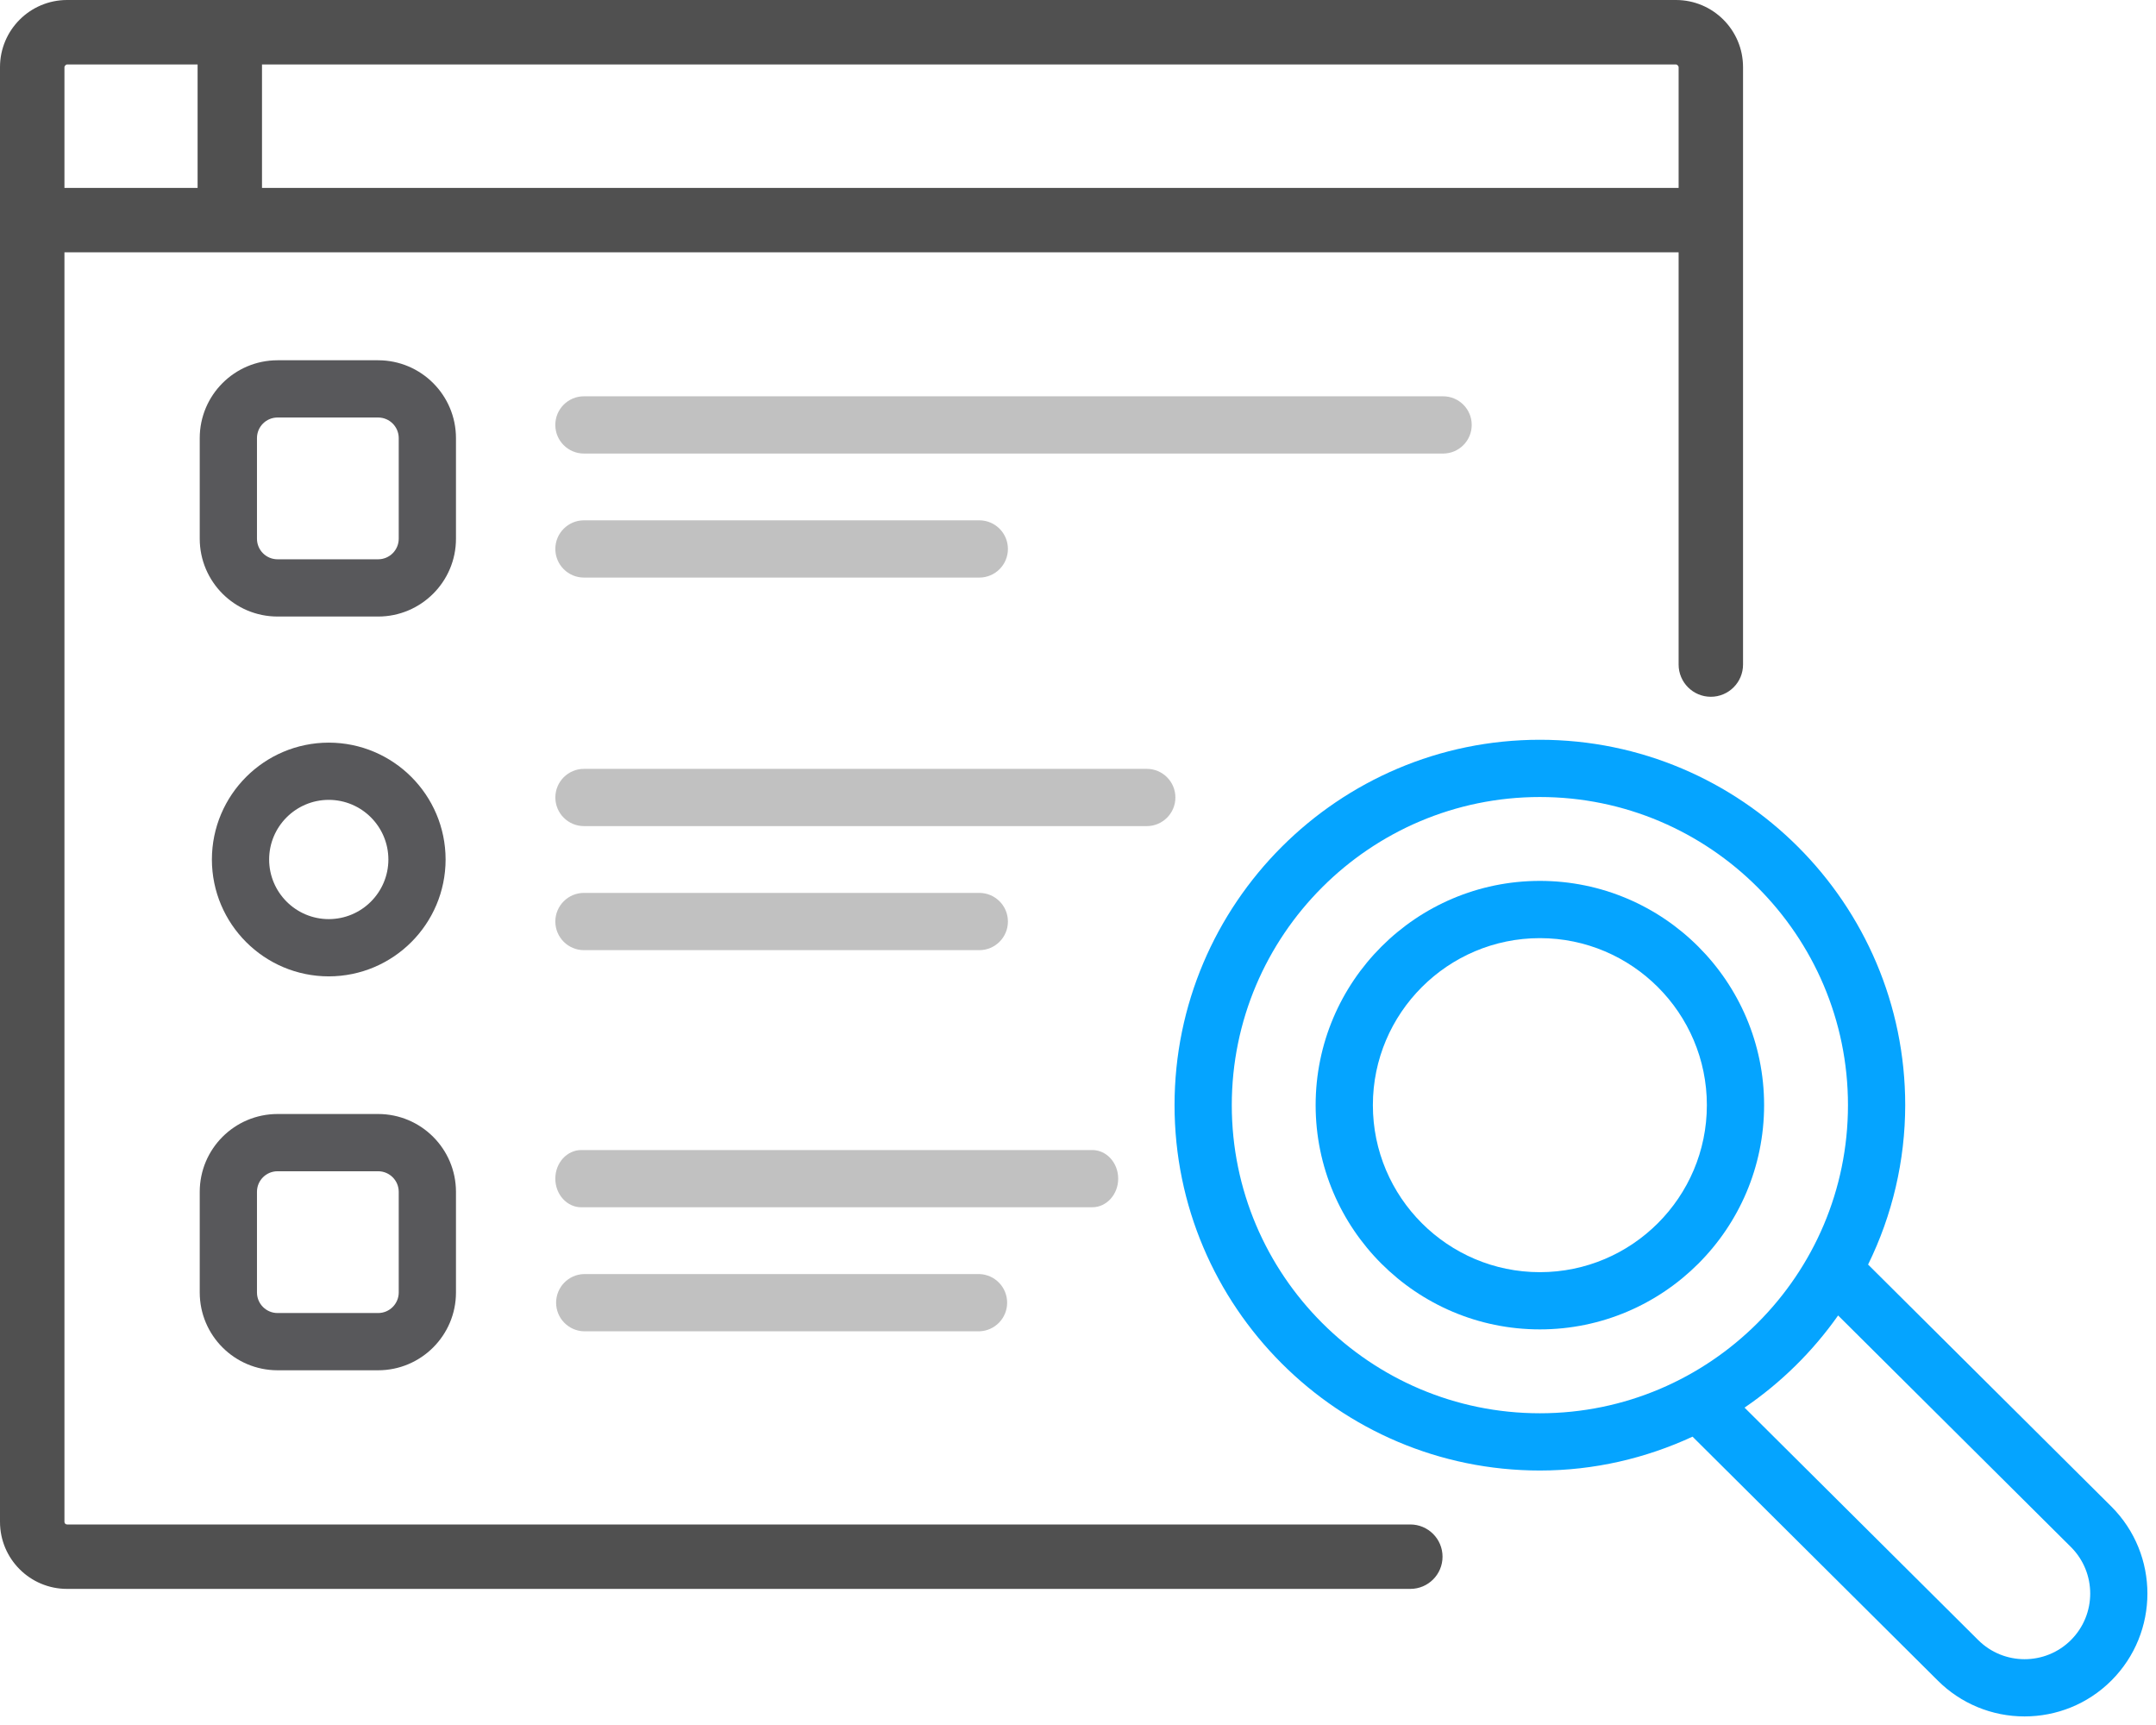
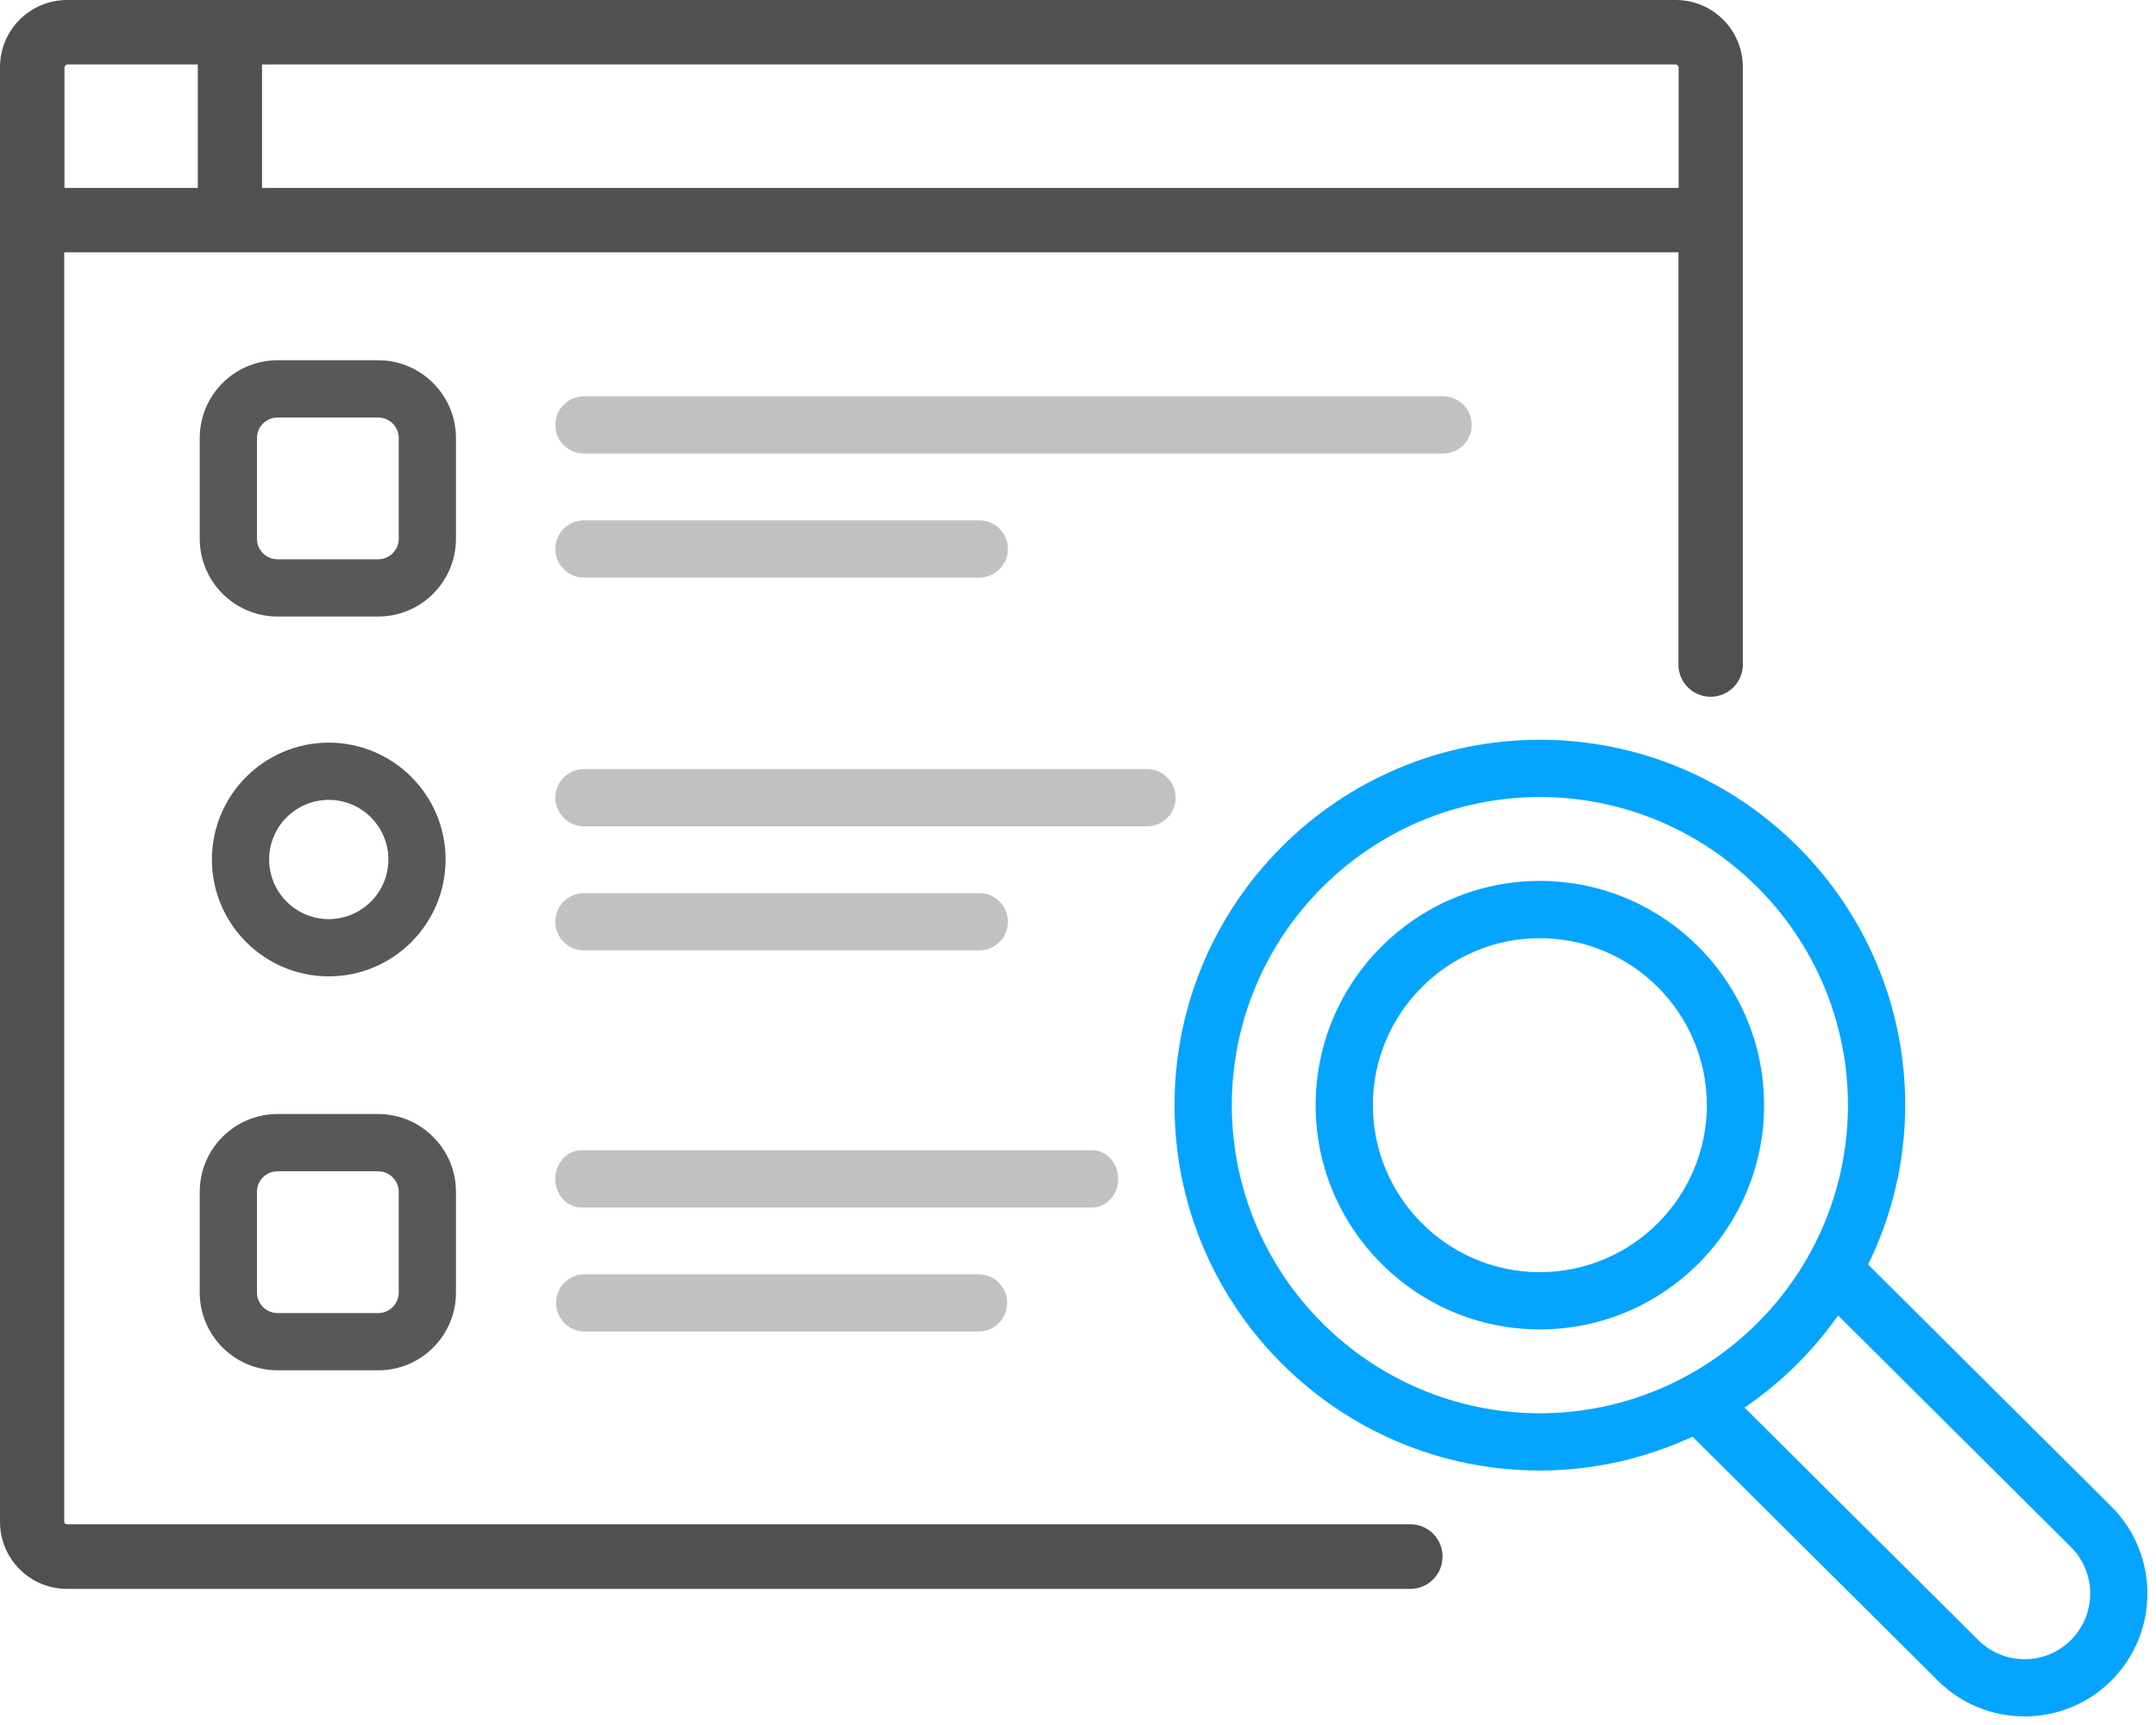
- <svg xmlns="http://www.w3.org/2000/svg" width="100" height="80" viewBox="0 0 100 80">
-   <g fill="none" fill-rule="evenodd">
-     <path fill="#505050" d="M2.989 3.11l.001-.007c.007-.048.072-.114.12-.114h6.055v5.725H2.989V3.11zm9.163 5.604V2.989h65.584c.048 0 .114.065.12.114l.002.007v5.604H12.153zm54.756 63.48c0-.825-.669-1.494-1.495-1.494H3.11a.121.121 0 0 1-.121-.12V11.7h74.869v19.12a1.494 1.494 0 1 0 2.988 0V3.11A3.113 3.113 0 0 0 77.736 0L3.11 0A3.114 3.114 0 0 0 0 3.11v67.468a3.11 3.11 0 0 0 3.11 3.11h62.303c.826 0 1.495-.668 1.495-1.494z" />
-     <path fill="#58585B" d="M12.872 19.363a.954.954 0 0 0-.953.953v4.67c0 .525.427.952.953.952h4.668a.955.955 0 0 0 .954-.953v-4.669a.955.955 0 0 0-.954-.953h-4.668zm4.668 9.23h-4.668a3.612 3.612 0 0 1-3.608-3.608v-4.669a3.612 3.612 0 0 1 3.608-3.608h4.668a3.613 3.613 0 0 1 3.609 3.608v4.67c0 1.989-1.62 3.607-3.61 3.607z" />
-     <path fill="#C1C1C1" d="M66.934 21.034h-39.85a1.327 1.327 0 1 1 0-2.655h39.85a1.327 1.327 0 1 1 0 2.655M45.42 26.786H27.085a1.327 1.327 0 1 1 0-2.655h18.337a1.327 1.327 0 1 1 0 2.655" />
-     <path fill="#58585B" d="M12.872 54.319a.954.954 0 0 0-.953.953v4.669c0 .525.427.953.953.953h4.668a.955.955 0 0 0 .954-.953v-4.67a.955.955 0 0 0-.954-.952h-4.668zm4.668 9.23h-4.668a3.612 3.612 0 0 1-3.608-3.608v-4.67a3.612 3.612 0 0 1 3.608-3.607h4.668a3.613 3.613 0 0 1 3.609 3.608v4.669c0 1.99-1.62 3.608-3.61 3.608z" />
-     <path fill="#C1C1C1" d="M50.659 55.99H26.962c-.665 0-1.205-.594-1.205-1.328 0-.734.54-1.327 1.205-1.327H50.66c.665 0 1.204.593 1.204 1.327s-.539 1.327-1.204 1.327M45.42 61.742H27.085a1.328 1.328 0 0 1 0-2.655h18.337a1.328 1.328 0 0 1 0 2.655M53.19 38.312H27.086a1.327 1.327 0 1 1 0-2.655H53.19a1.327 1.327 0 1 1 0 2.655M45.42 44.065H27.085a1.327 1.327 0 1 1 0-2.655h18.337a1.327 1.327 0 1 1 0 2.655" />
-     <path fill="#58585B" d="M15.248 37.095a2.769 2.769 0 0 0-2.765 2.766 2.769 2.769 0 0 0 2.765 2.765 2.769 2.769 0 0 0 2.766-2.765 2.769 2.769 0 0 0-2.766-2.766m0 8.186a5.427 5.427 0 0 1-5.42-5.42 5.427 5.427 0 0 1 5.42-5.42 5.427 5.427 0 0 1 5.42 5.42 5.427 5.427 0 0 1-5.42 5.42" />
-     <path fill="#05A4FF" d="M71.422 58.999c-4.27 0-7.745-3.475-7.745-7.746 0-4.27 3.475-7.745 7.745-7.745 4.271 0 7.746 3.475 7.746 7.745 0 4.271-3.475 7.746-7.746 7.746m0-18.146c-5.734 0-10.4 4.666-10.4 10.4 0 5.736 4.666 10.4 10.4 10.4 5.735 0 10.401-4.664 10.401-10.4 0-5.734-4.666-10.4-10.4-10.4" />
-     <path fill="#05A4FF" d="M96.058 76.058a3.049 3.049 0 0 1-4.31-.003L80.916 65.281a17.102 17.102 0 0 0 4.34-4.274L96.058 71.75a3.049 3.049 0 0 1 0 4.307M57.133 51.254c0-7.88 6.41-14.291 14.29-14.291 7.879 0 14.29 6.41 14.29 14.29 0 7.88-6.411 14.29-14.29 14.29-7.88 0-14.29-6.41-14.29-14.29m40.799 18.618L86.646 58.646a16.803 16.803 0 0 0 1.722-7.392c0-9.345-7.602-16.946-16.946-16.946-9.343 0-16.944 7.601-16.944 16.946 0 9.342 7.6 16.944 16.944 16.944 2.53 0 4.924-.573 7.082-1.57l11.37 11.307a5.682 5.682 0 0 0 4.03 1.667c1.46 0 2.919-.555 4.03-1.667a5.706 5.706 0 0 0-.002-8.064" />
-   </g>
+ <svg xmlns="http://www.w3.org/2000/svg" width="100" height="80" fill-rule="evenodd">
+   <path fill="#505050" d="M2.99 3.1L3 3.103c.007-.048.072-.114.12-.114h6.055v5.725H2.99V3.1zm9.163 5.604V2.99h65.584c.048 0 .114.065.12.114l.002.007v5.604H12.153zm54.756 63.48c0-.825-.67-1.494-1.495-1.494H3.1a.121.121 0 0 1-.121-.12V11.7h74.87v19.12a1.494 1.494 0 1 0 2.988 0V3.1A3.113 3.113 0 0 0 77.736 0H3.1A3.114 3.114 0 0 0 0 3.11v67.468a3.11 3.11 0 0 0 3.11 3.11h62.303c.826 0 1.495-.668 1.495-1.494z" />
+   <path fill="#58585b" d="M12.872 19.363a.954.954 0 0 0-.953.953v4.67c0 .525.427.952.953.952h4.668a.955.955 0 0 0 .954-.953v-4.67a.955.955 0 0 0-.954-.953h-4.668zm4.668 9.23h-4.668a3.612 3.612 0 0 1-3.608-3.608v-4.67a3.612 3.612 0 0 1 3.608-3.608h4.668a3.613 3.613 0 0 1 3.609 3.608v4.67c0 1.99-1.62 3.607-3.6 3.607z" />
+   <path fill="#c1c1c1" d="M66.934 21.034h-39.85a1.327 1.327 0 1 1 0-2.655h39.85a1.327 1.327 0 1 1 0 2.655M45.42 26.786H27.085a1.327 1.327 0 1 1 0-2.655h18.337a1.327 1.327 0 1 1 0 2.655" />
+   <path fill="#58585b" d="M12.872 54.32a.954.954 0 0 0-.953.953v4.67c0 .525.427.953.953.953h4.668a.955.955 0 0 0 .954-.953v-4.67a.955.955 0 0 0-.954-.952h-4.668zm4.668 9.23h-4.668a3.612 3.612 0 0 1-3.608-3.608v-4.67a3.612 3.612 0 0 1 3.608-3.607h4.668a3.613 3.613 0 0 1 3.609 3.608v4.67c0 2-1.62 3.608-3.6 3.608z" />
+   <path fill="#c1c1c1" d="M50.66 56H26.962c-.665 0-1.205-.594-1.205-1.328s.54-1.327 1.205-1.327H50.66c.665 0 1.204.593 1.204 1.327s-.54 1.327-1.204 1.327m-5.24 5.753H27.085a1.328 1.328 0 0 1 0-2.655h18.337a1.328 1.328 0 0 1 0 2.655m7.768-23.43H27.086a1.327 1.327 0 1 1 0-2.655H53.2a1.327 1.327 0 1 1 0 2.655m-7.77 5.753H27.085a1.327 1.327 0 1 1 0-2.655h18.337a1.327 1.327 0 1 1 0 2.655" />
+   <path fill="#58585b" d="M15.248 37.095a2.769 2.769 0 0 0-2.765 2.766 2.769 2.769 0 0 0 2.765 2.765 2.769 2.769 0 0 0 2.766-2.765 2.769 2.769 0 0 0-2.766-2.766m0 8.186a5.427 5.427 0 0 1-5.42-5.42 5.427 5.427 0 0 1 5.42-5.42 5.427 5.427 0 0 1 5.42 5.42 5.427 5.427 0 0 1-5.42 5.42" />
+   <path d="M71.422 59c-4.27 0-7.745-3.475-7.745-7.746s3.475-7.745 7.745-7.745a7.76 7.76 0 0 1 7.746 7.745A7.76 7.76 0 0 1 71.422 59m0-18.146c-5.734 0-10.4 4.666-10.4 10.4s4.666 10.4 10.4 10.4 10.4-4.664 10.4-10.4-4.666-10.4-10.4-10.4m24.636 35.204a3.049 3.049 0 0 1-4.31-.003L80.916 65.28a17.102 17.102 0 0 0 4.34-4.274L96.058 71.75a3.049 3.049 0 0 1 0 4.307M57.133 51.254a14.31 14.31 0 0 1 14.29-14.291 14.31 14.31 0 0 1 14.29 14.29 14.31 14.31 0 0 1-14.29 14.29 14.31 14.31 0 0 1-14.29-14.29m40.8 18.618L86.646 58.646a16.803 16.803 0 0 0 1.722-7.392c0-9.345-7.602-16.946-16.946-16.946s-16.944 7.6-16.944 16.946 7.6 16.944 16.944 16.944c2.53 0 4.924-.573 7.082-1.57l11.37 11.307a5.682 5.682 0 0 0 4.03 1.667c1.46 0 2.92-.555 4.03-1.667a5.706 5.706 0 0 0-.002-8.064" fill="#05a4ff" />
</svg>
